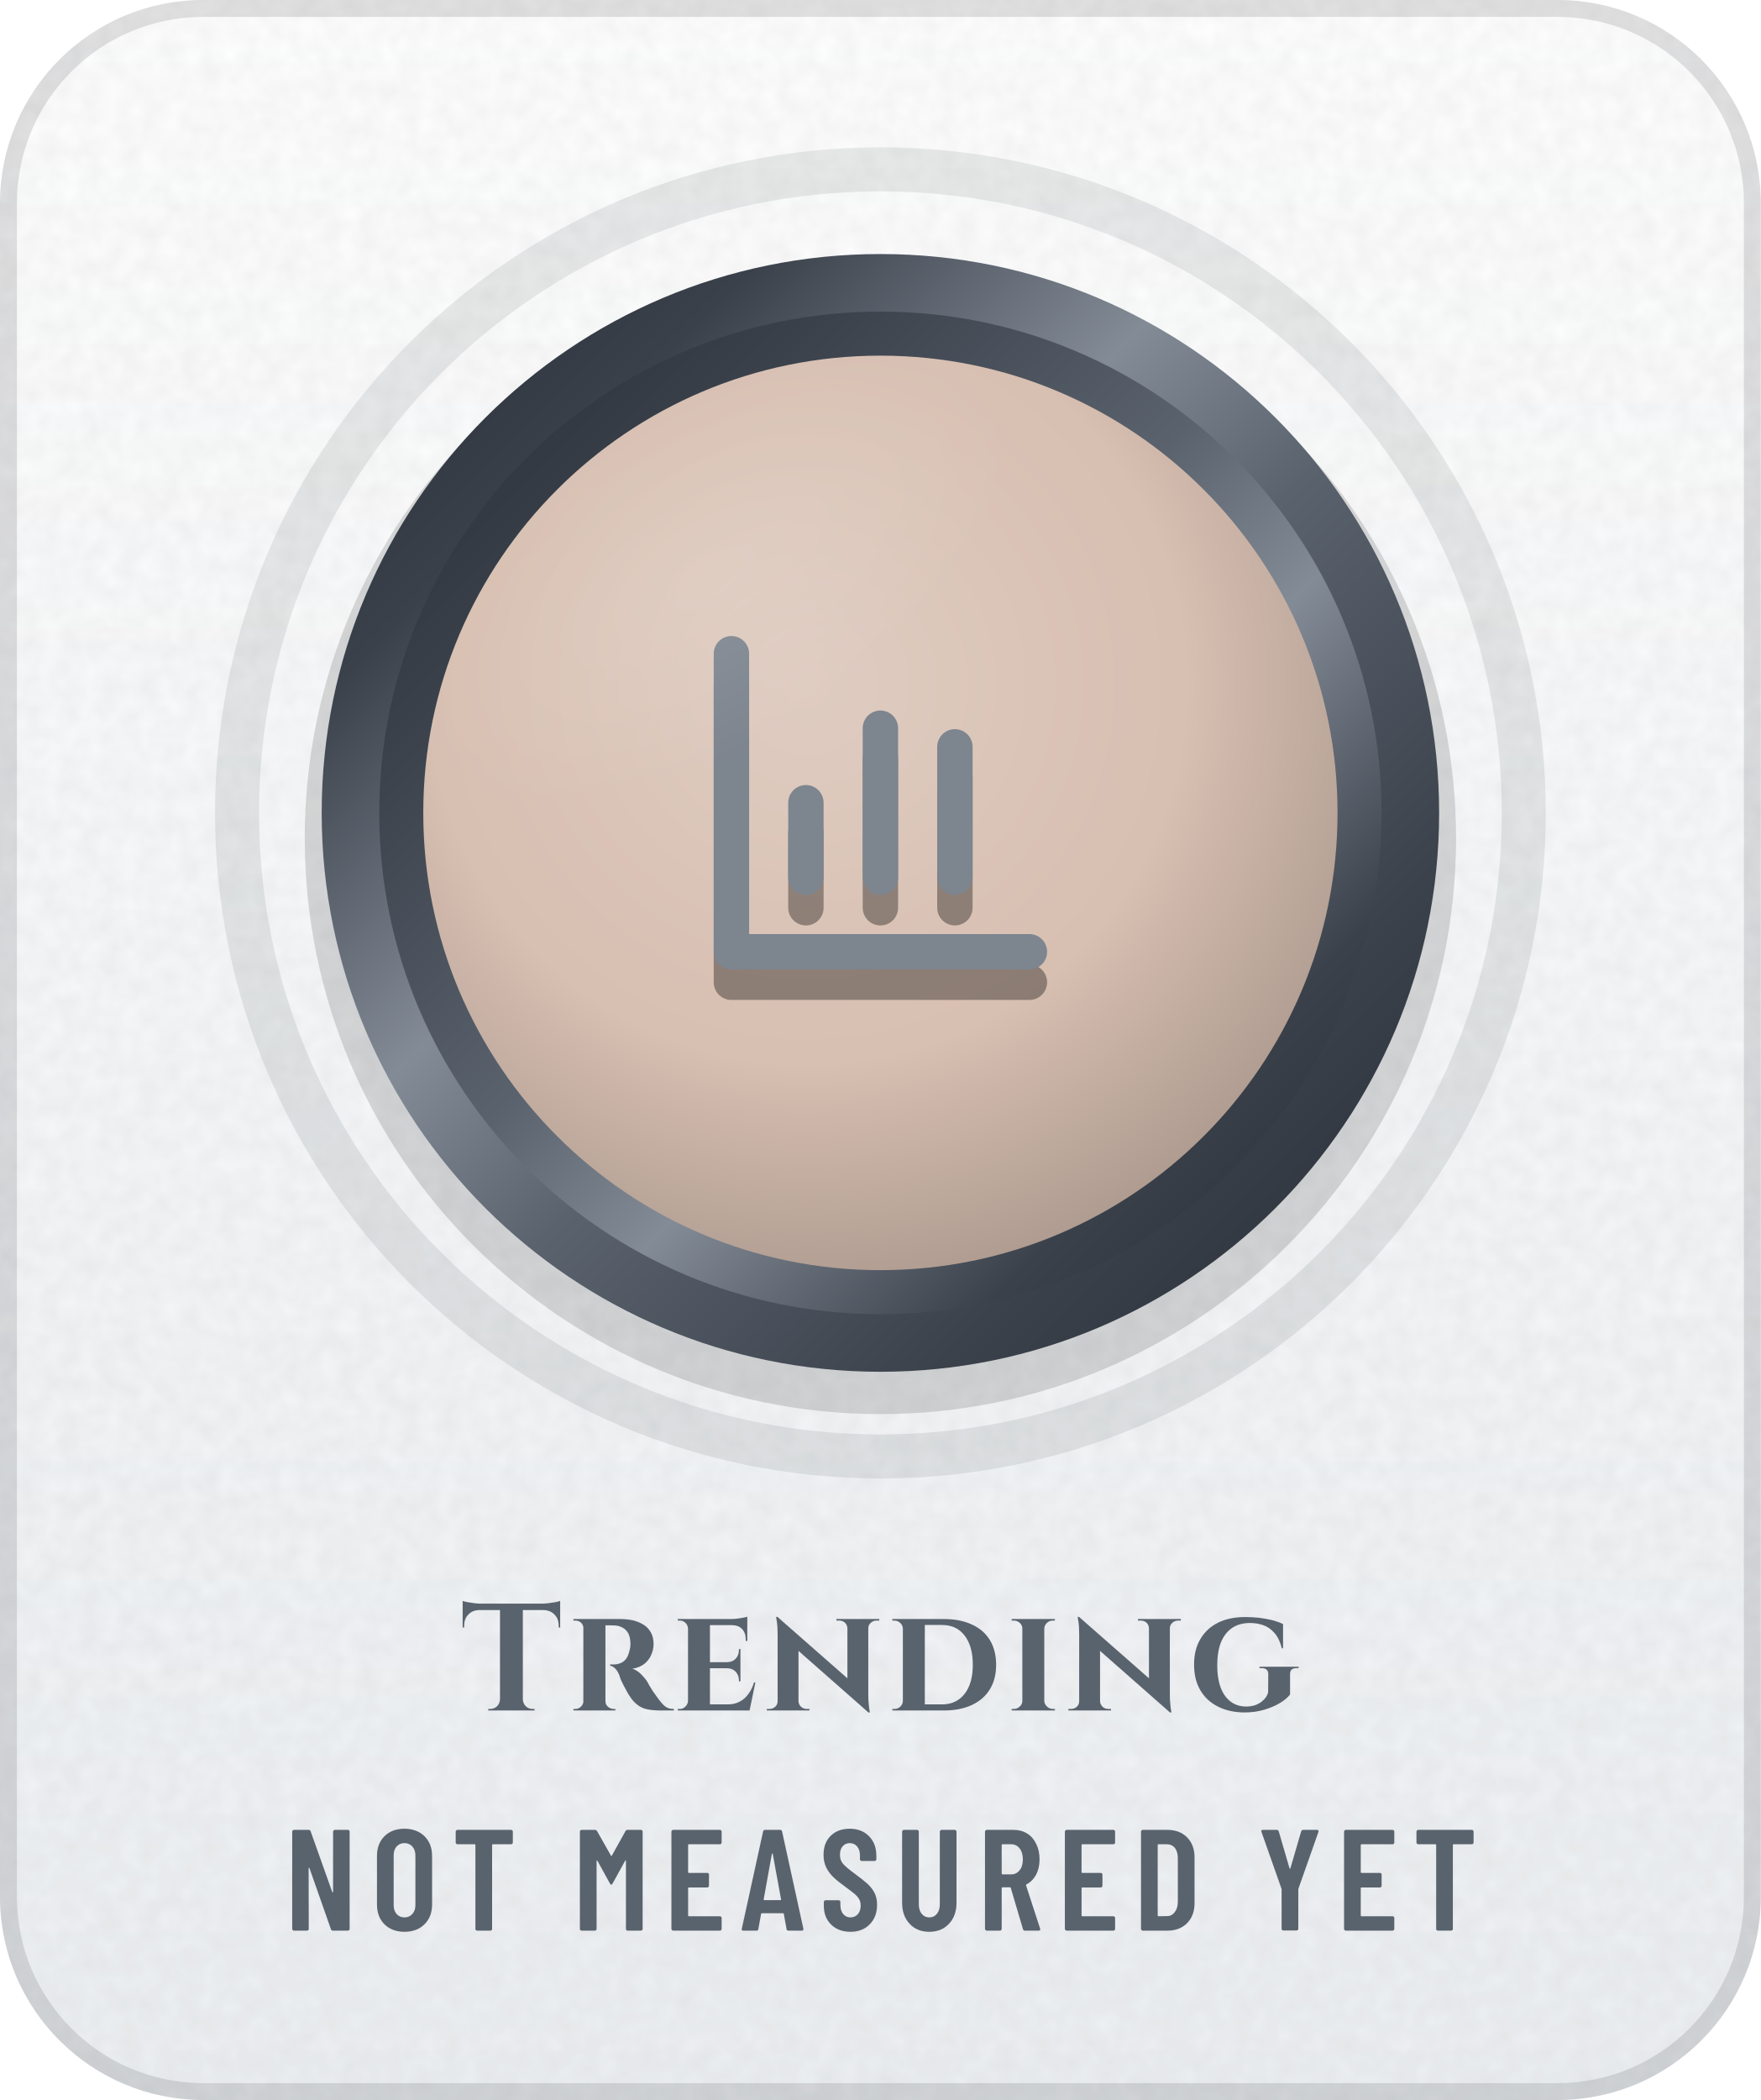
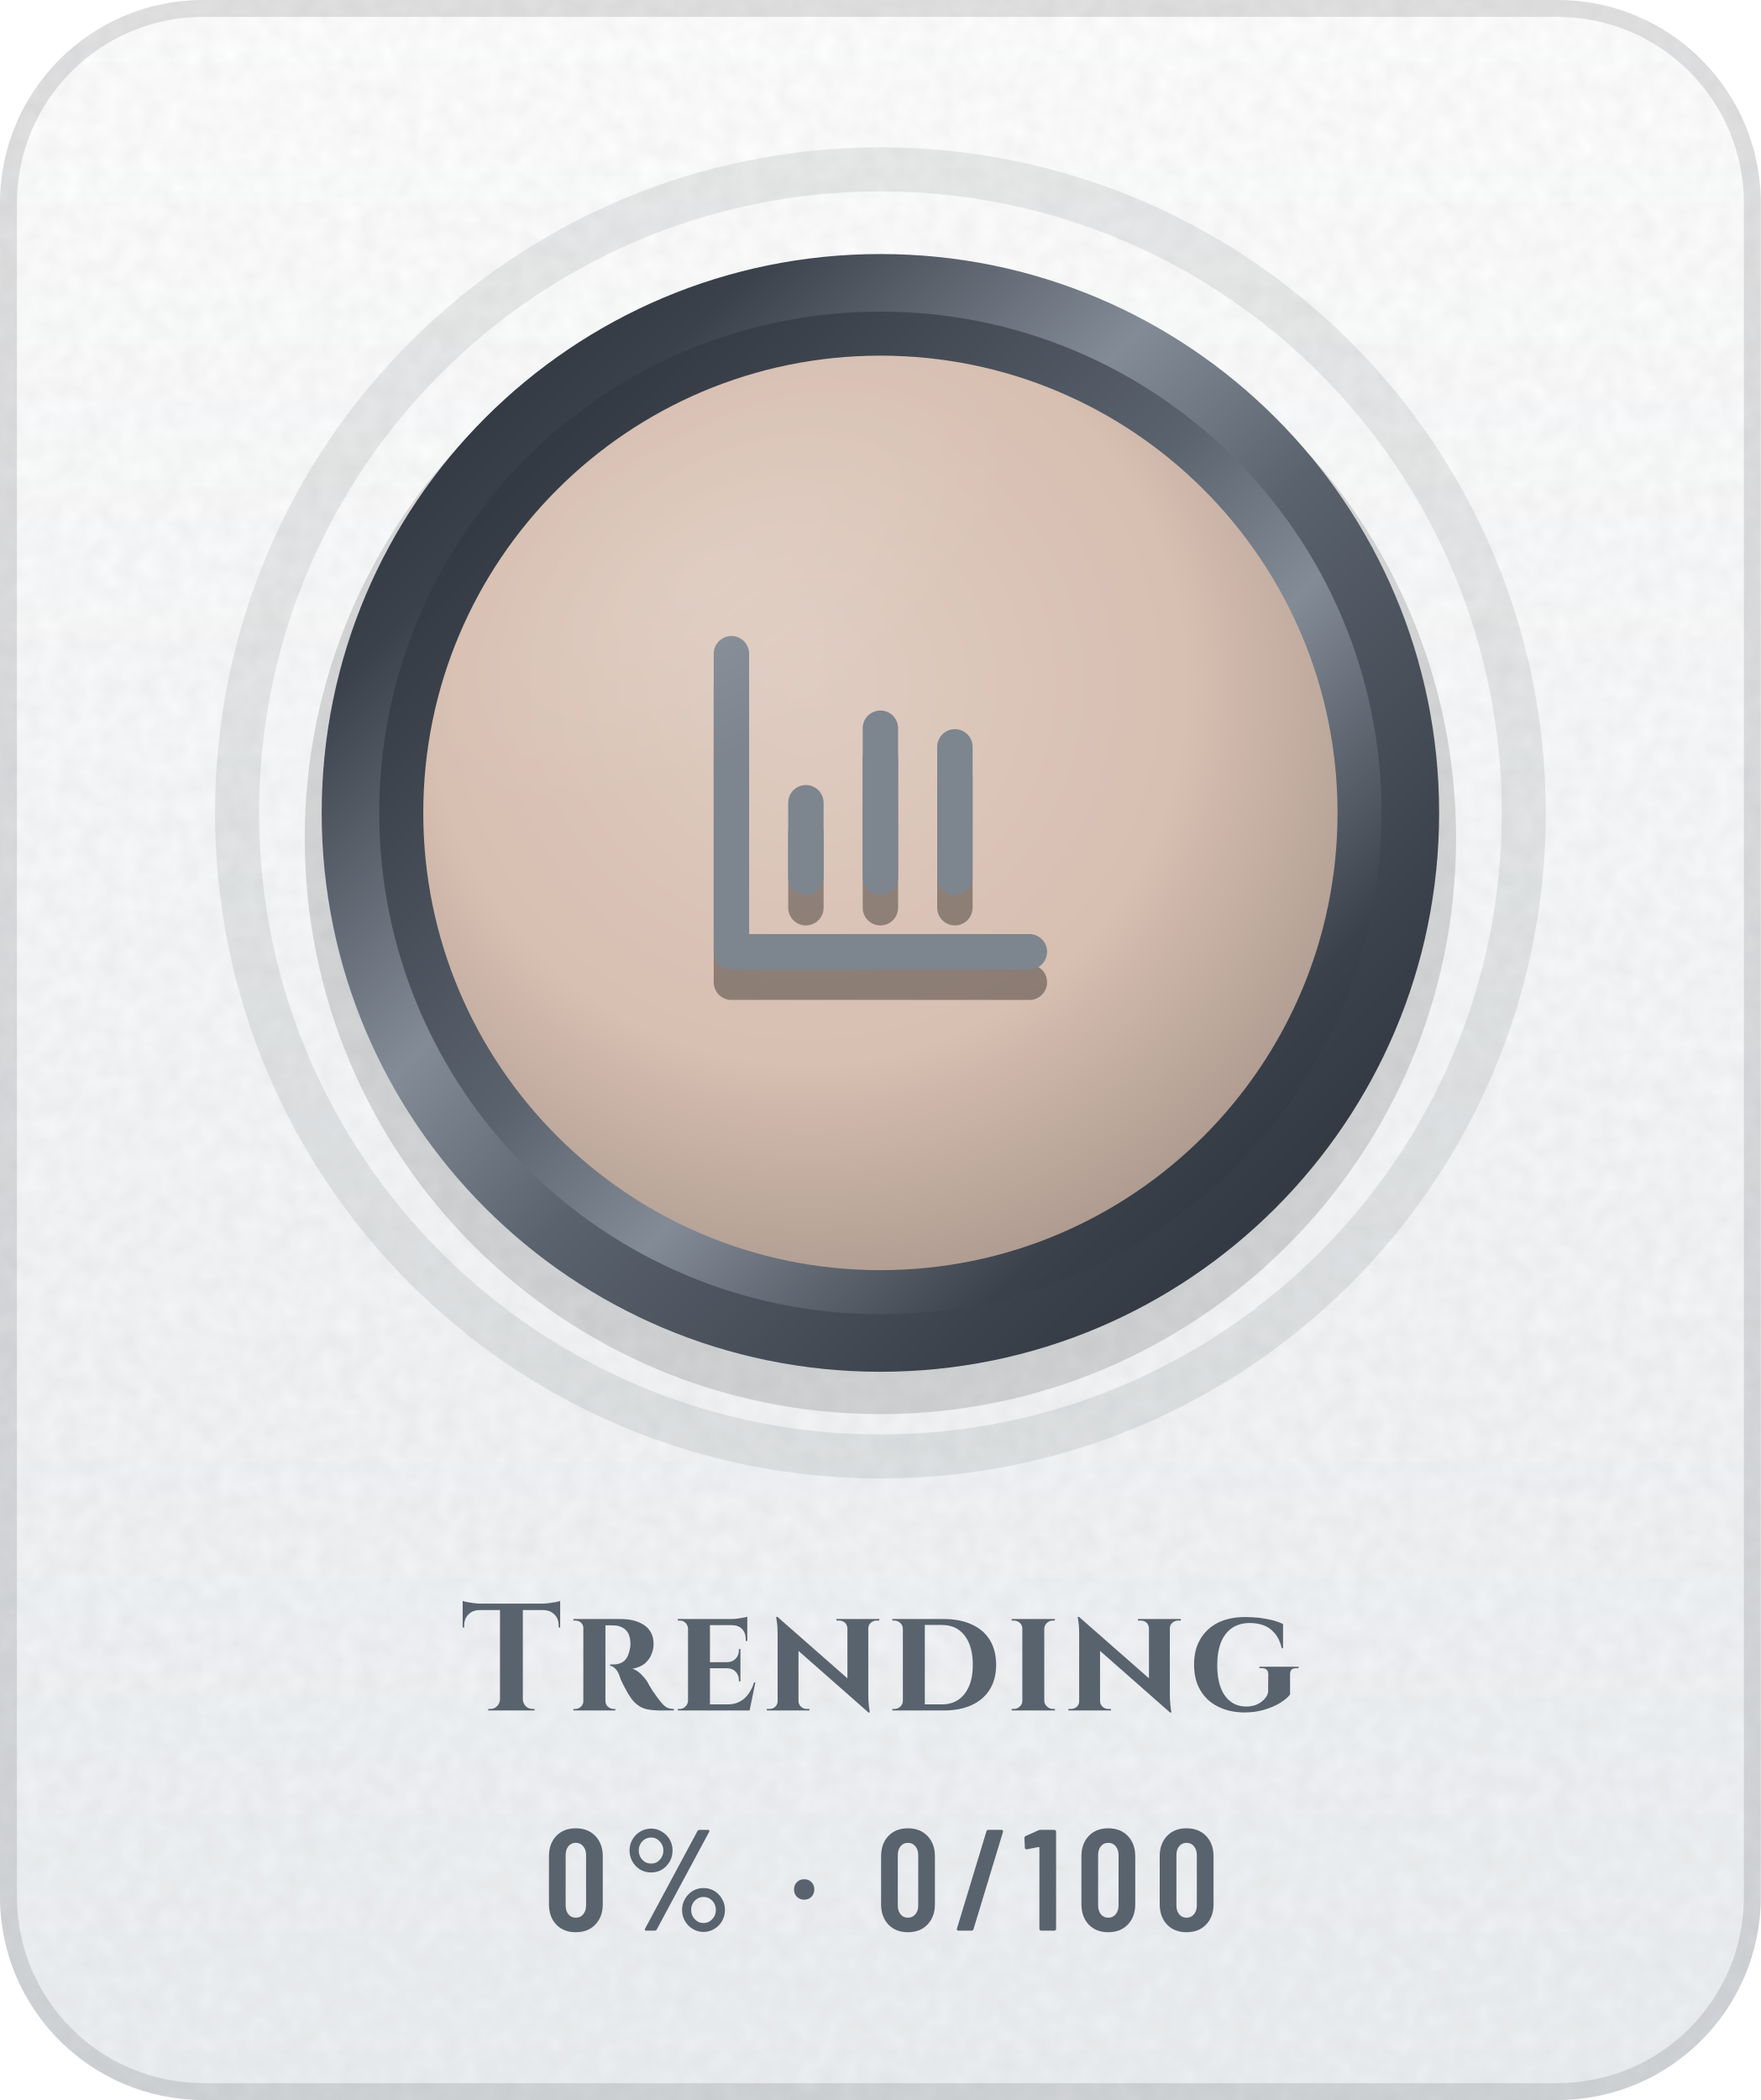
- <svg xmlns="http://www.w3.org/2000/svg" width="104" height="124" viewBox="0 0 104 124" role="img" aria-label="Trending: not measured yet">
+ <svg xmlns="http://www.w3.org/2000/svg" width="104" height="124" viewBox="0 0 104 124" role="img" aria-label="Trending: 0% (0 of 100)">
  <defs>
    <linearGradient id="bg" x1="0" y1="0" x2="0" y2="1">
      <stop offset="0" stop-color="#FFFFFF" />
      <stop offset="1" stop-color="#EDF0F3" />
    </linearGradient>
    <clipPath id="card">
      <rect width="104" height="124" rx="12" />
    </clipPath>
    <filter id="grain" x="0" y="0" width="100%" height="100%">
      <feTurbulence type="fractalNoise" baseFrequency=".85" numOctaves="2" stitchTiles="stitch" />
      <feColorMatrix values="0 0 0 0 0 0 0 0 0 0 0 0 0 0 0 0 0 0 .05 0" />
    </filter>
    <radialGradient id="glow" cx=".5" cy=".5" r=".5">
      <stop offset="0" stop-color="#5A626D" stop-opacity="0" />
      <stop offset="1" stop-color="#5A626D" stop-opacity="0" />
    </radialGradient>
    <linearGradient id="mh" x1="0" y1="0" x2="1" y2="0">
      <stop offset="0" stop-color="#252A32" />
      <stop offset="0.2" stop-color="#3A414B" />
      <stop offset="0.4" stop-color="#838B96" />
      <stop offset="0.54" stop-color="#5A626D" />
      <stop offset="0.78" stop-color="#3A414B" />
      <stop offset="1" stop-color="#252A32" />
    </linearGradient>
    <linearGradient id="md" x1="0" y1="0" x2="1" y2="1">
      <stop offset="0" stop-color="#252A32" />
      <stop offset="0.2" stop-color="#3A414B" />
      <stop offset="0.4" stop-color="#838B96" />
      <stop offset="0.54" stop-color="#5A626D" />
      <stop offset="0.78" stop-color="#3A414B" />
      <stop offset="1" stop-color="#252A32" />
    </linearGradient>
    <linearGradient id="mdr" x1="1" y1="1" x2="0" y2="0">
      <stop offset="0" stop-color="#252A32" />
      <stop offset="0.2" stop-color="#3A414B" />
      <stop offset="0.4" stop-color="#838B96" />
      <stop offset="0.54" stop-color="#5A626D" />
      <stop offset="0.78" stop-color="#3A414B" />
      <stop offset="1" stop-color="#252A32" />
    </linearGradient>
    <linearGradient id="dia" x1="0" y1="0" x2="1" y2="0">
      <stop offset="0" stop-color="#2F7DD1" />
      <stop offset=".5" stop-color="#7B61E0" />
      <stop offset="1" stop-color="#C2449A" />
    </linearGradient>
    <linearGradient id="pb" x1="0" y1="0" x2="1" y2="0">
      <stop offset="0" stop-color="#8F5125" />
      <stop offset="1" stop-color="#CC8850" />
    </linearGradient>
    <linearGradient id="shg" x1="0" y1="0" x2="1" y2="0">
      <stop offset="0" stop-color="#FFFFFF" stop-opacity="0" />
      <stop offset=".5" stop-color="#FFFFFF" stop-opacity=".6" />
      <stop offset="1" stop-color="#FFFFFF" stop-opacity="0" />
    </linearGradient>
    <radialGradient id="en" cx=".42" cy=".36" r=".75">
      <stop offset="0" stop-color="#DFCCC1" />
      <stop offset=".55" stop-color="#D7BFB1" />
      <stop offset="1" stop-color="#A18F85" />
    </radialGradient>
    <linearGradient id="ig" gradientUnits="userSpaceOnUse" x1="0" y1="34" x2="0" y2="62">
      <stop offset="0" stop-color="#7D858F" />
      <stop offset="1" stop-color="#4E5661" />
    </linearGradient>
    <radialGradient id="gl" cx=".5" cy=".5" r=".5">
      <stop offset="0" stop-color="#FFFFFF" stop-opacity=".45" />
      <stop offset="1" stop-color="#FFFFFF" stop-opacity="0" />
    </radialGradient>
    <clipPath id="fc">
      <circle cx="52" cy="48" r="27" />
    </clipPath>
  </defs>
  <g clip-path="url(#card)">
    <rect width="104" height="124" fill="url(#bg)" />
    <rect width="104" height="124" filter="url(#grain)" />
  </g>
  <rect x=".5" y=".5" width="103" height="123" rx="11.5" fill="none" stroke="#1F2328" stroke-opacity=".13" />
  <circle cx="52" cy="48" r="48" fill="url(#glow)" />
  <circle cx="52" cy="48" r="38" fill="none" stroke="#1F2328" stroke-opacity=".09" stroke-width="2.6" />
  <circle cx="52" cy="49.5" r="34" fill="#000000" fill-opacity=".14" />
  <circle cx="52" cy="48" r="33" fill="url(#md)" />
  <circle cx="52" cy="48" r="29.6" fill="url(#mdr)" />
  <circle cx="52" cy="48" r="27" fill="url(#en)" />
  <g transform="translate(38.8 36) scale(1.1)" fill="none" stroke="#000000" stroke-width="1.9" stroke-linecap="round" stroke-linejoin="round" stroke-opacity=".35">
    <path d="M4 4v16h16M8 16v-4M12 16V8M16 16v-7" />
  </g>
  <g transform="translate(38.8 34.2) scale(1.1)" fill="none" stroke="url(#ig)" stroke-width="1.9" stroke-linecap="round" stroke-linejoin="round">
    <path d="M4 4v16h16M8 16v-4M12 16V8M16 16v-7" />
  </g>
  <g clip-path="url(#fc)">
    <ellipse cx="42" cy="34" rx="20" ry="10" transform="rotate(-32 42 34)" fill="url(#gl)" opacity=".25" />
  </g>
  <g transform="translate(27.2 101) scale(0.009 -0.009)" fill="#59636E">
    <use href="#s84" x="0" />
    <use href="#s114" x="700" />
    <use href="#s101" x="1392" />
    <use href="#s110" x="1989" />
    <use href="#s100" x="2801" />
    <use href="#s105" x="3583" />
    <use href="#s110" x="3968" />
    <use href="#s103" x="4780" />
  </g>
-   <g transform="translate(16.8 114) scale(0.0085 -0.0085)" fill="#59636E">
-     <use href="#m78" x="0" />
-     <use href="#m79" x="601" />
-     <use href="#m84" x="1162" />
-     <use href="#m77" x="2002" />
-     <use href="#m69" x="2635" />
-     <use href="#m65" x="3164" />
-     <use href="#m83" x="3714" />
-     <use href="#m85" x="4242" />
-     <use href="#m82" x="4814" />
-     <use href="#m69" x="5369" />
-     <use href="#m68" x="5898" />
-     <use href="#m89" x="6759" />
-     <use href="#m69" x="7309" />
-     <use href="#m84" x="7838" />
+   <g transform="translate(32.1 114) scale(0.0085 -0.0085)" fill="#59636E">
+     <use href="#m48" x="0" />
+     <use href="#m37" x="544" />
+     <use href="#m183" x="1704" />
+     <use href="#m48" x="2308" />
+     <use href="#m47" x="2852" />
+     <use href="#m49" x="3332" />
+     <use href="#m48" x="3700" />
+     <use href="#m48" x="4244" />
  </g>
  <defs>
-     <path id="m65" d="M325 11 306 116Q306 121 300 121H154Q148 121 148 116L129 11Q128 0 116 0H25Q11 0 14 13L162 689Q164 700 175 700H281Q292 700 294 689L442 13V9Q442 0 431 0H338Q326 0 325 11ZM171 212H282Q288 212 287 217L229 533Q228 536 226 536Q224 536 223 533L166 217Q165 212 171 212Z" />
-     <path id="m68" d="M54 12V688Q54 693 58 696Q61 700 66 700H237Q323 700 374 648Q426 596 426 509V191Q426 104 374 52Q323 0 237 0H66Q61 0 58 4Q54 7 54 12ZM175 100 235 101Q268 101 288 128Q309 154 310 198V502Q310 547 290 574Q269 600 234 600H175Q170 600 170 595V105Q170 100 175 100Z" />
-     <path id="m69" d="M391 600H175Q170 600 170 595V406Q170 401 175 401H303Q308 401 312 398Q315 394 315 389V312Q315 307 312 304Q308 300 303 300H175Q170 300 170 295V105Q170 100 175 100H391Q396 100 400 96Q403 93 403 88V12Q403 7 400 4Q396 0 391 0H66Q61 0 58 4Q54 7 54 12V688Q54 693 58 696Q61 700 66 700H391Q396 700 400 696Q403 693 403 688V612Q403 607 400 604Q396 600 391 600Z" />
-     <path id="m77" d="M383 700H475Q480 700 484 696Q487 693 487 688V12Q487 7 484 4Q480 0 475 0H383Q378 0 374 4Q371 7 371 12V484Q371 488 369 488Q367 488 365 485L278 327Q273 319 269 319Q265 319 260 327L173 485Q171 488 169 488Q167 488 167 484V12Q167 7 164 4Q160 0 155 0H63Q58 0 54 4Q51 7 51 12V688Q51 693 54 696Q58 700 63 700H155Q165 700 170 692L267 521Q270 517 273 521L368 692Q373 700 383 700Z" />
-     <path id="m78" d="M350 700H441Q446 700 450 696Q453 693 453 688V12Q453 7 450 4Q446 0 441 0H336Q326 0 323 10L174 434Q173 437 170 436Q168 436 168 433L169 12Q169 7 166 4Q162 0 157 0H66Q61 0 58 4Q54 7 54 12V688Q54 693 58 696Q61 700 66 700H169Q179 700 182 690L332 269Q333 266 336 266Q338 267 338 270V688Q338 693 342 696Q345 700 350 700Z" />
-     <path id="m79" d="M42 182V518Q42 604 94 656Q147 708 233 708Q319 708 372 656Q425 604 425 518V182Q425 96 372 44Q319 -8 233 -8Q147 -8 94 44Q42 96 42 182ZM309 177V523Q309 561 288 584Q267 608 233 608Q199 608 178 584Q158 561 158 523V177Q158 139 178 116Q199 92 233 92Q267 92 288 116Q309 139 309 177Z" />
-     <path id="m82" d="M318 10 233 297Q231 301 228 301H175Q170 301 170 296V12Q170 7 166 4Q163 0 158 0H66Q61 0 58 4Q54 7 54 12V688Q54 693 58 696Q61 700 66 700H254Q307 700 348 674Q388 649 410 602Q433 556 433 496Q433 434 409 389Q385 344 342 321Q338 320 339 315L437 14Q438 12 438 9Q438 0 427 0H331Q321 0 318 10ZM170 595V396Q170 391 175 391H236Q272 391 294 419Q317 447 317 495Q317 543 294 572Q272 600 236 600H175Q170 600 170 595Z" />
-     <path id="m83" d="M34 173V199Q34 204 38 208Q41 211 46 211H137Q142 211 146 208Q149 204 149 199V179Q149 140 168 116Q188 92 219 92Q250 92 270 114Q290 137 290 174Q290 200 279 219Q268 238 248 255Q228 272 184 304Q134 340 104 368Q73 396 52 436Q32 475 32 527Q32 610 82 659Q132 708 214 708Q297 708 348 656Q399 605 399 520V496Q399 491 396 488Q392 484 387 484H297Q292 484 288 488Q285 491 285 496V522Q285 561 266 584Q246 608 214 608Q184 608 165 586Q146 565 146 527Q146 491 166 466Q187 441 247 397Q308 352 339 324Q370 295 387 261Q404 227 404 180Q404 95 353 44Q302 -8 219 -8Q136 -8 85 42Q34 92 34 173Z" />
-     <path id="m84" d="M425 688V612Q425 607 422 604Q418 600 413 600H286Q281 600 281 595V12Q281 7 278 4Q274 0 269 0H177Q172 0 168 4Q165 7 165 12V595Q165 600 160 600H40Q35 600 32 604Q28 607 28 612V688Q28 693 32 696Q35 700 40 700H413Q418 700 422 696Q425 693 425 688Z" />
-     <path id="m85" d="M50 194V688Q50 693 54 696Q57 700 62 700H154Q159 700 162 696Q166 693 166 688V182Q166 142 186 117Q206 92 239 92Q272 92 292 117Q312 142 312 182V688Q312 693 316 696Q319 700 324 700H416Q421 700 424 696Q428 693 428 688V194Q428 103 376 48Q324 -8 239 -8Q153 -8 102 48Q50 103 50 194Z" />
-     <path id="m89" d="M170 13V286L169 292L30 686Q29 688 29 691Q29 700 40 700H136Q147 700 150 690L225 433Q226 430 228 430Q230 430 231 433L306 690Q309 700 320 700H416Q422 700 425 696Q428 693 426 686L287 292L286 286V13Q286 8 282 4Q279 1 274 1H182Q177 1 174 4Q170 8 170 13Z" />
+     <path id="m37" d="M54 557Q54 598 74 633Q94 668 128 688Q163 709 204 709Q244 709 278 688Q313 668 333 633Q353 598 353 557Q353 515 333 480Q313 445 279 424Q245 404 204 404Q163 404 128 424Q94 445 74 480Q54 515 54 557ZM162 14 526 692Q530 700 541 700H599Q606 700 608 696Q610 692 607 686L243 8Q239 0 228 0H170Q163 0 161 4Q159 8 162 14ZM289 557Q289 594 264 620Q239 647 204 647Q168 647 143 621Q118 595 118 557Q118 519 143 492Q168 466 204 466Q240 466 264 492Q289 519 289 557ZM419 144Q419 185 439 220Q459 255 493 276Q527 296 568 296Q609 296 643 276Q677 255 697 220Q717 185 717 144Q717 102 697 67Q677 32 643 12Q609 -9 568 -9Q527 -9 493 12Q459 32 439 67Q419 102 419 144ZM654 144Q654 182 629 208Q604 234 568 234Q532 234 507 208Q482 182 482 144Q482 106 507 80Q532 53 568 53Q604 53 629 80Q654 106 654 144Z" />
+     <path id="m47" d="M21 14 226 690Q229 700 239 700H331Q337 700 340 696Q343 692 341 686L136 10Q133 0 123 0H31Q25 0 22 4Q19 8 21 14Z" />
+     <path id="m48" d="M38 183V517Q38 604 89 658Q140 711 224 711Q309 711 360 658Q412 604 412 517V183Q412 96 360 42Q309 -11 224 -11Q140 -11 89 42Q38 96 38 183ZM296 176V524Q296 563 276 586Q257 610 224 610Q192 610 173 586Q154 563 154 524V176Q154 137 173 114Q192 90 224 90Q257 90 276 114Q296 137 296 176Z" />
+     <path id="m49" d="M122 700H218Q223 700 226 696Q230 693 230 688V12Q230 7 226 4Q223 0 218 0H126Q121 0 118 4Q114 7 114 12V576Q114 578 112 580Q111 582 109 581L27 565H24Q13 565 13 576L10 643Q10 653 18 657L107 697Q114 700 122 700Z" />
+     <path id="m183" d="M37 286Q37 317 57 337Q77 357 108 357Q139 357 158 337Q178 317 178 286Q178 255 158 235Q138 215 108 215Q77 215 57 235Q37 255 37 286Z" />
    <path id="s84" d="M654 719V544L644 545V556Q644 603 616 630Q589 658 542 659H409V73Q410 47 428 28Q447 10 473 10H486V0H182V10H195Q221 10 240 28Q258 47 259 73V659H125Q79 658 52 630Q24 603 24 556V545L14 544V719Q24 715 44 711Q65 707 90 704Q115 701 136 701H532Q554 701 578 704Q603 707 624 711Q645 715 654 719Z" />
    <path id="s100" d="M371 600Q478 600 555 564Q632 529 673 462Q714 394 714 300Q714 206 673 139Q632 72 555 36Q478 0 371 0H33V10H46Q69 10 86 26Q102 42 102 64V537Q101 560 84 575Q68 590 45 590H33V600ZM246 561V40H359Q453 40 507 109Q561 178 561 300Q561 422 507 492Q453 561 359 561Z" />
    <path id="s101" d="M543 184 505 0H34V10H47Q69 10 84 26Q100 41 101 63V537Q100 560 84 575Q69 590 47 590H34V600H385Q414 600 446 606Q478 611 490 615V456H480V465Q480 509 456 534Q433 559 389 560H245V317H359Q394 318 414 340Q435 363 435 396V403H445V191H435V199Q435 232 414 254Q394 276 359 277H245V40H363Q406 40 440 58Q473 75 497 108Q521 140 534 184Z" />
    <path id="s103" d="M370 613Q416 613 462 608Q509 602 550 592Q590 581 618 567V408H610Q594 472 562 508Q531 544 490 559Q449 574 401 574Q331 574 283 541Q235 508 210 446Q186 383 186 295Q186 212 208 152Q230 92 273 59Q316 26 377 26Q409 26 438 36Q467 47 489 68Q511 88 520 118L521 238Q521 258 510 268Q498 278 477 278H463V287H720V278H707Q683 278 672 266Q664 256 664 238V105Q643 77 599 50Q555 23 495 5Q435 -13 364 -13Q264 -12 190 26Q116 63 75 133Q34 203 34 301Q34 399 75 468Q116 538 191 576Q266 613 370 613Z" />
    <path id="s105" d="M104 63V537Q104 560 87 575Q70 590 46 590H34V600H318L317 590H306Q282 590 266 575Q249 560 248 537V63Q249 41 266 26Q282 10 306 10H318V0H34V10H47Q70 10 87 26Q104 41 104 63Z" />
    <path id="s110" d="M91 614 550 211V539Q549 561 534 576Q518 590 495 590H478V600H759V590H742Q720 590 704 576Q687 561 687 539V104Q687 69 690 42Q692 16 695 2L697 -13H688L229 391V61Q230 39 246 24Q262 10 284 10H301V0H21V10H37Q60 10 76 24Q92 39 92 61V500Q92 551 87 583L82 614Z" />
    <path id="s114" d="M106 0H41V10H53Q75 10 91 26Q103 38 106 54V547Q103 564 91 576Q75 590 54 590H41V600H349Q390 600 429 592Q468 583 499 564Q530 546 548 514Q567 483 567 436Q567 401 552 366Q538 332 508 307Q477 282 428 274Q457 265 484 239Q510 213 525 190Q529 182 539 164Q549 147 564 124Q580 102 597 78Q617 51 632 36Q647 22 663 16Q679 10 700 10V0H616Q562 0 524 8Q487 16 460 38Q432 59 409 96Q400 109 390 128Q380 146 370 165Q360 184 352 202Q345 220 342 232Q329 264 312 278Q296 293 282 293V302H307Q328 302 348 310Q369 317 386 338Q403 360 411 402Q413 408 414 419Q416 430 415 444Q413 481 402 504Q390 526 373 538Q356 549 338 554Q321 558 308 558Q289 559 274 559Q259 558 251 559V63Q251 38 268 24Q286 10 306 10H316V0Z" />
  </defs>
</svg>
